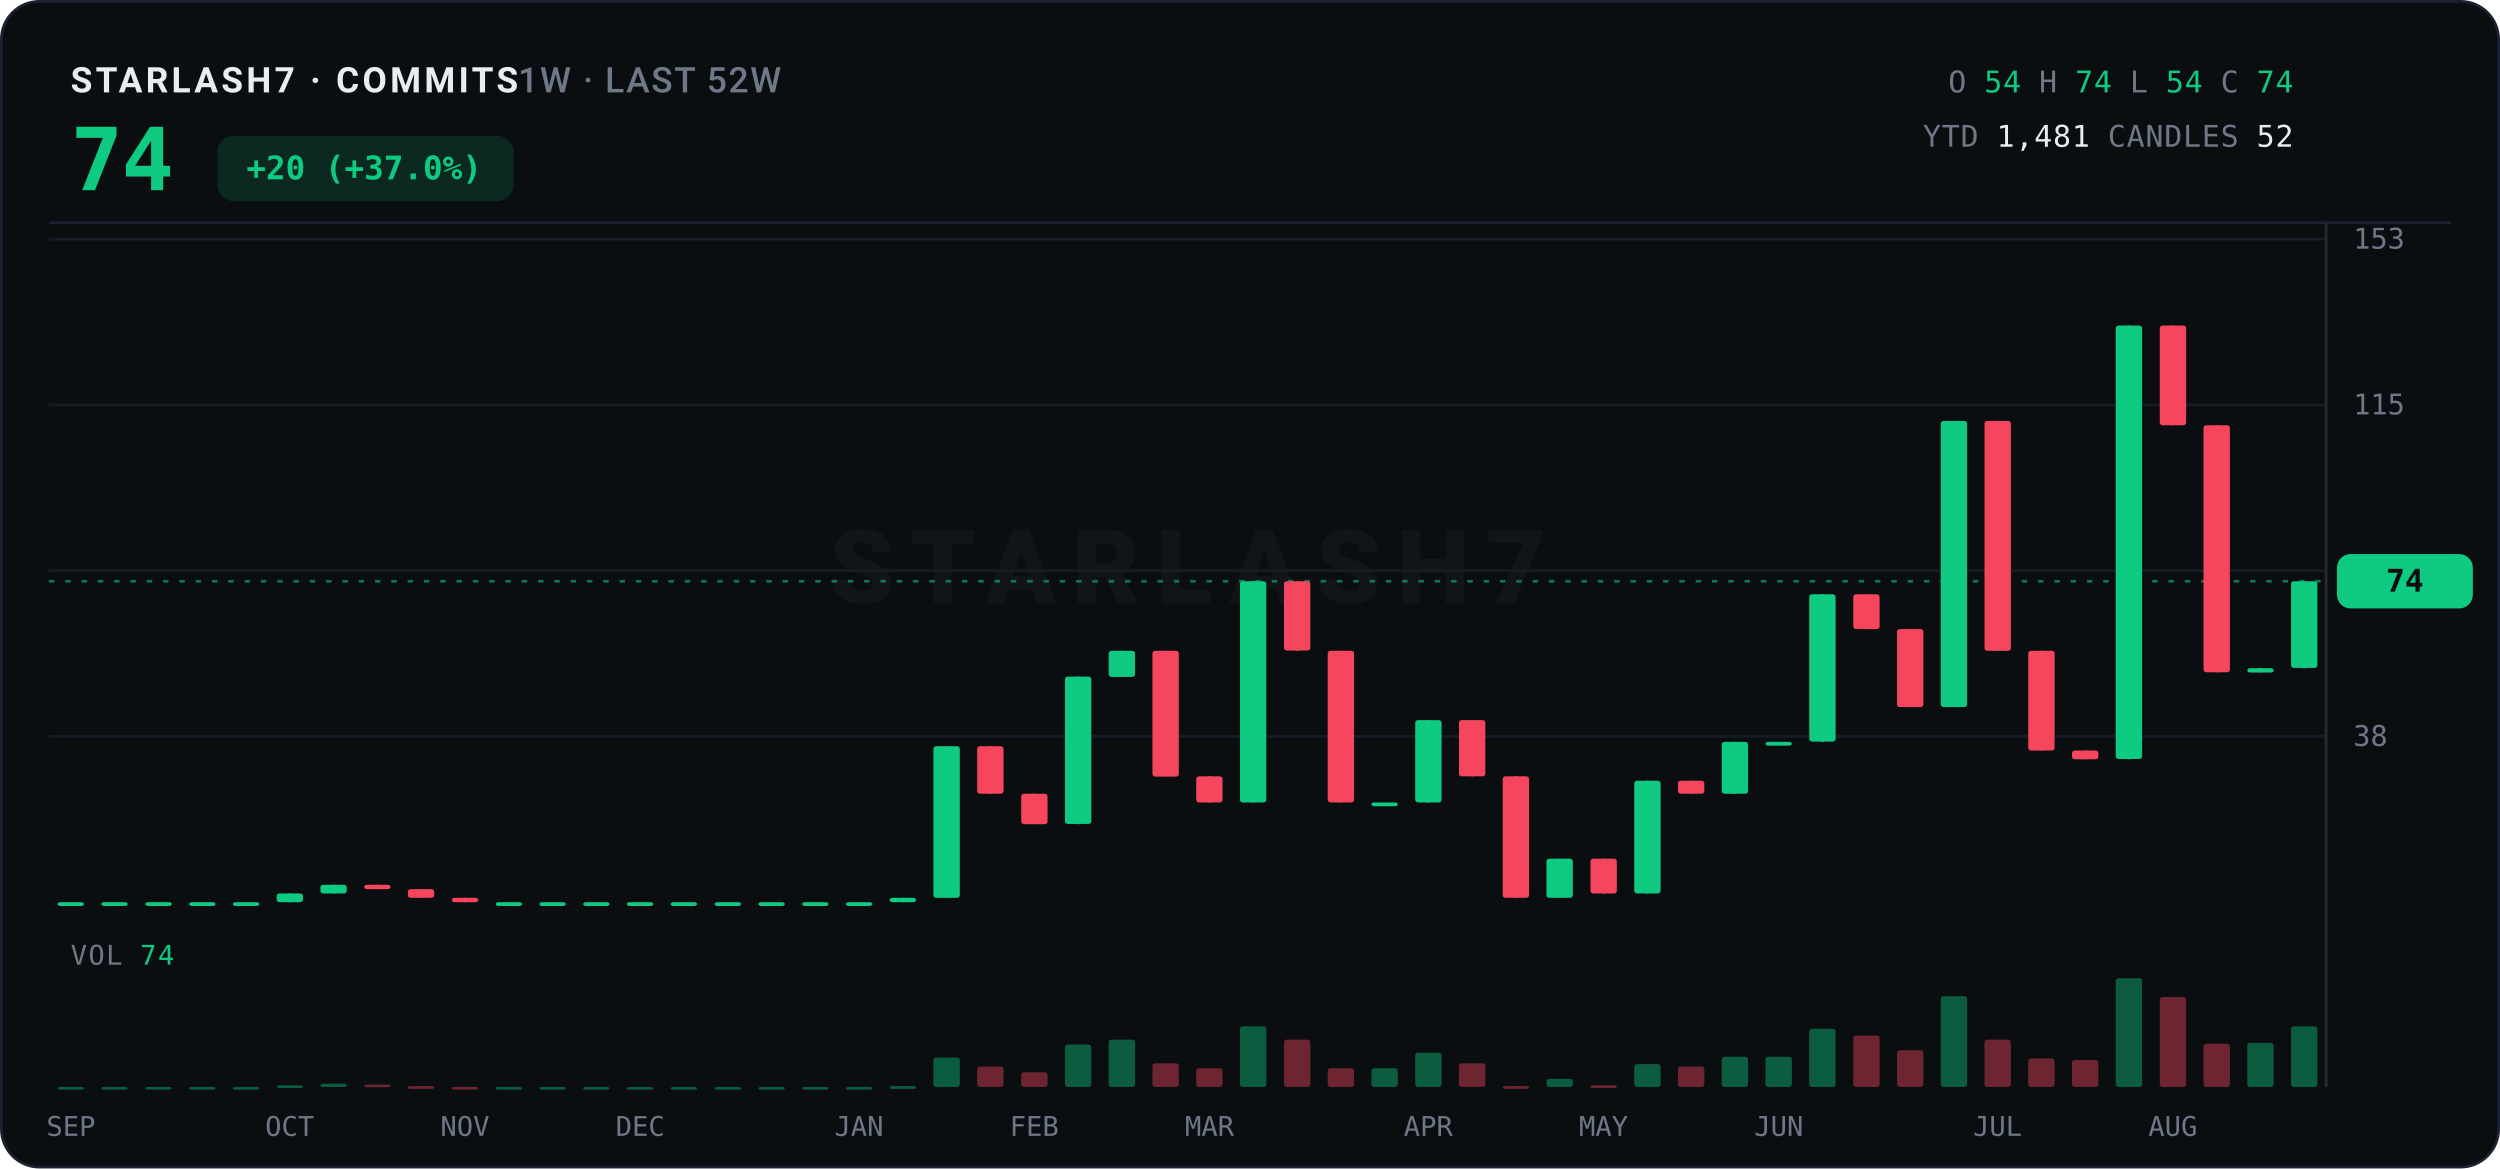
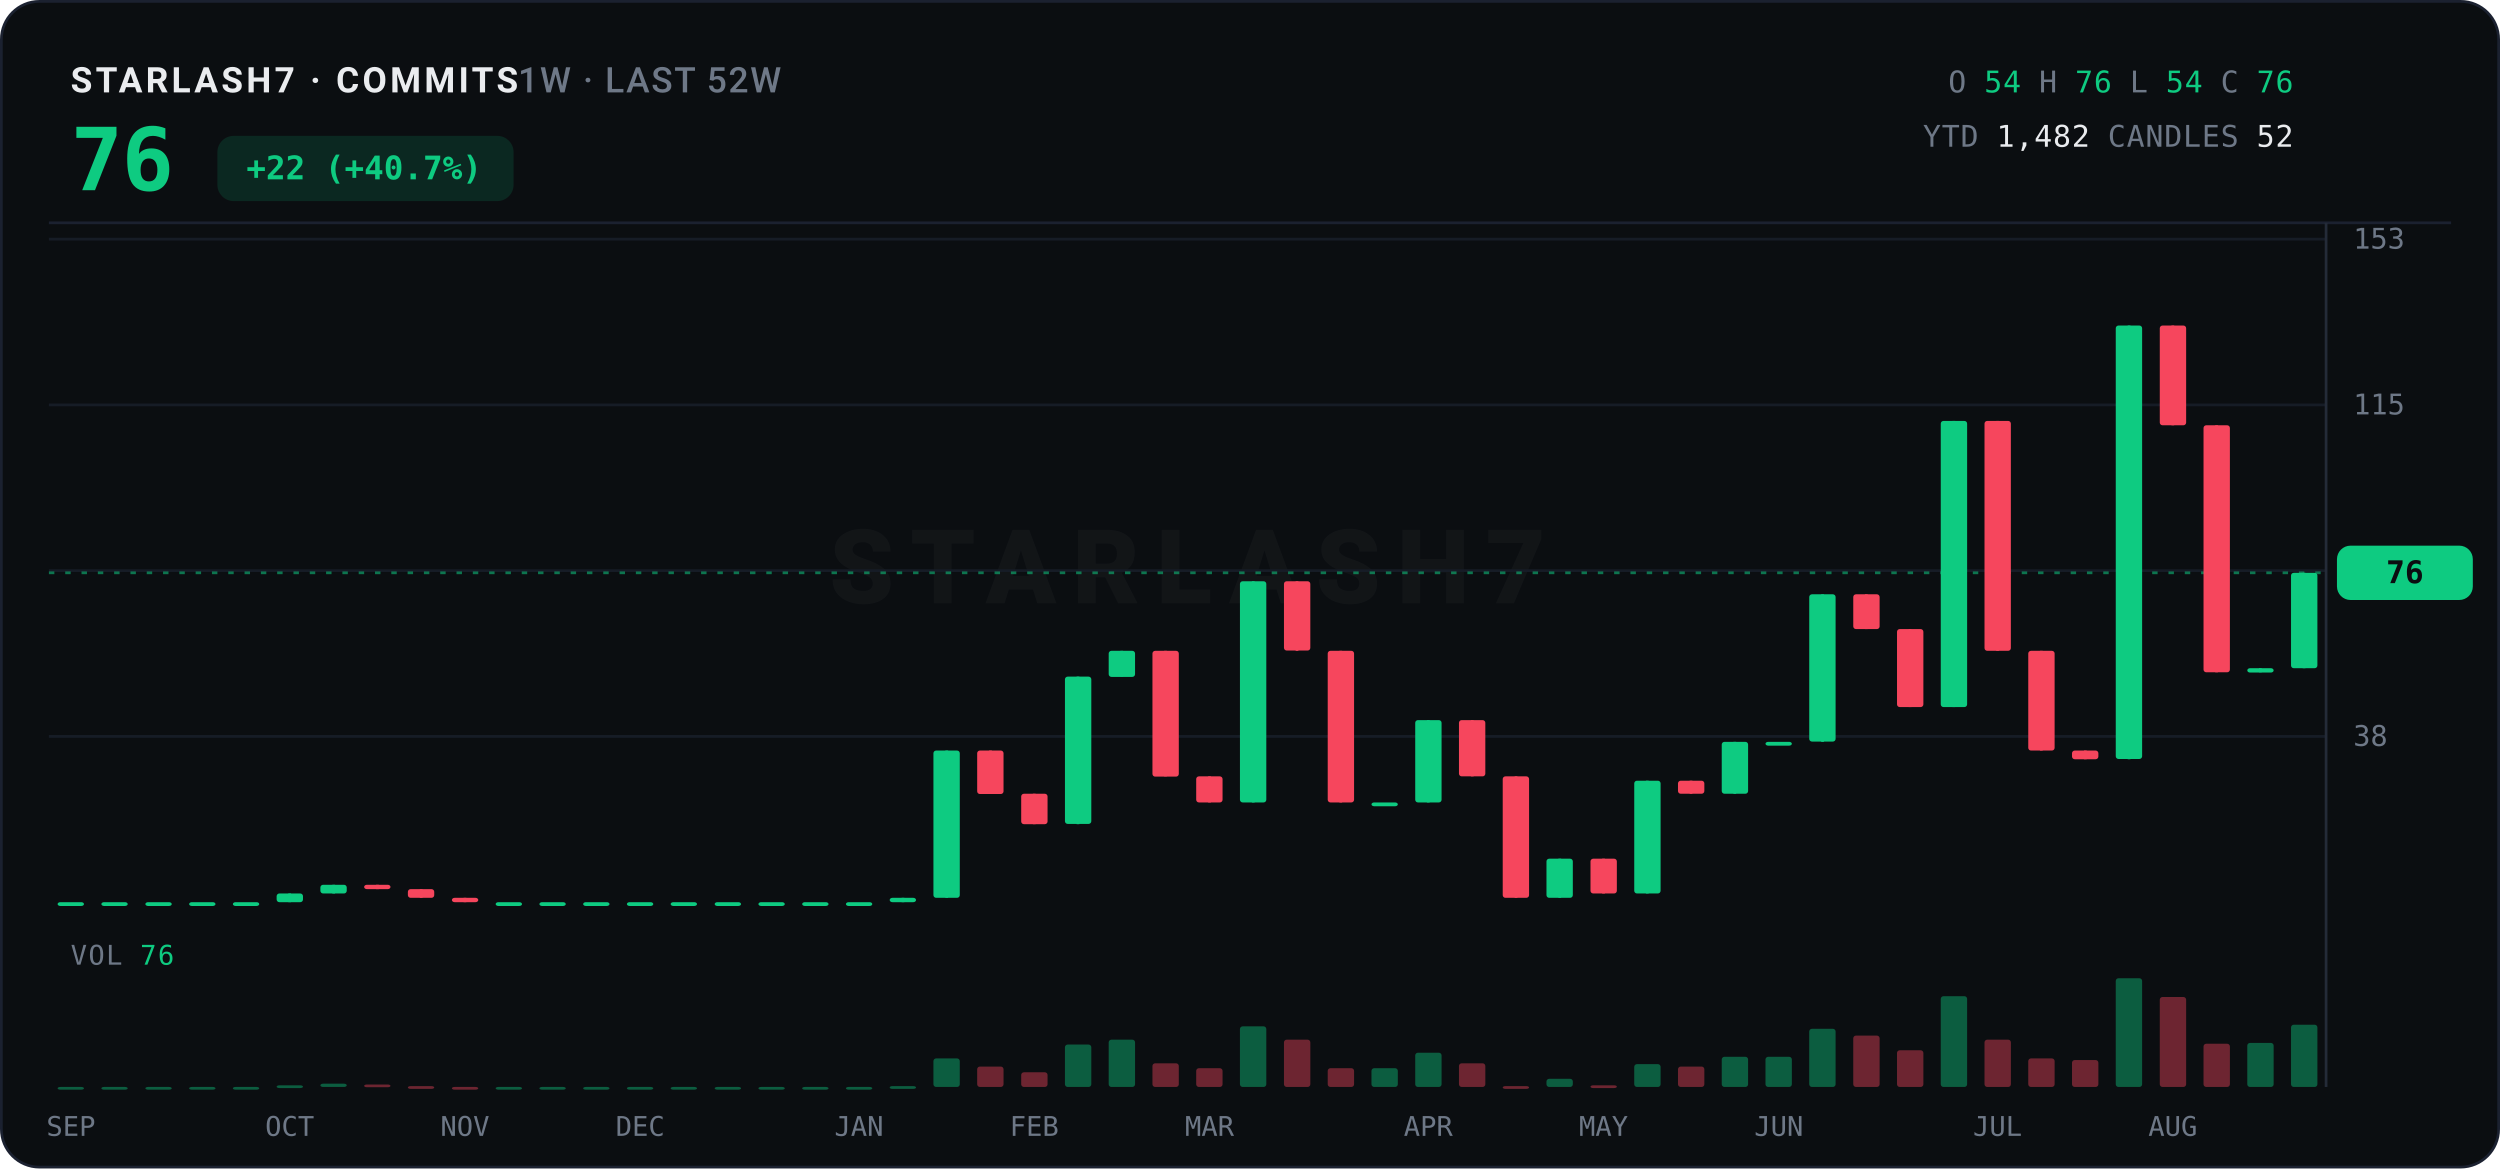
<svg xmlns="http://www.w3.org/2000/svg" width="920" height="430" viewBox="0 0 920 430">
  <rect x="0.5" y="0.5" width="919" height="429" rx="14" fill="#0B0E11" stroke="#1B2130" />
  <text x="26" y="34" font-family="ui-sans-serif,system-ui,-apple-system,'Segoe UI',Roboto,sans-serif" font-size="13" font-weight="700" letter-spacing="1.2" fill="#EAECEF">STARLASH7 · COMMITS<tspan fill="#6E7887" font-weight="500" letter-spacing="0.6">  1W · LAST 52W</tspan>
  </text>
-   <text x="26" y="70" font-family="ui-monospace,'SF Mono',SFMono-Regular,Menlo,Consolas,monospace" font-size="32" font-weight="800" fill="#0ECB81" letter-spacing="-0.5">74</text>
+   <text x="26" y="70" font-family="ui-monospace,'SF Mono',SFMono-Regular,Menlo,Consolas,monospace" font-size="32" font-weight="800" fill="#0ECB81" letter-spacing="-0.5">76</text>
  <rect x="80" y="50" width="109" height="24" rx="6" fill="#0ECB81" opacity="0.14" />
-   <text x="134" y="66" text-anchor="middle" font-family="ui-monospace,'SF Mono',SFMono-Regular,Menlo,Consolas,monospace" font-size="12" font-weight="700" fill="#0ECB81">+20 (+37.0%)</text>
+   <text x="134" y="66" text-anchor="middle" font-family="ui-monospace,'SF Mono',SFMono-Regular,Menlo,Consolas,monospace" font-size="12" font-weight="700" fill="#0ECB81">+22 (+40.7%)</text>
  <text x="844" y="34" text-anchor="end" font-family="ui-monospace,'SF Mono',SFMono-Regular,Menlo,Consolas,monospace" font-size="11" letter-spacing="0.3">
    <tspan fill="#6E7887">O</tspan>
    <tspan fill="#0ECB81">54</tspan>
    <tspan fill="#6E7887">H</tspan>
-     <tspan fill="#0ECB81">74</tspan>
+     <tspan fill="#0ECB81">76</tspan>
    <tspan fill="#6E7887">L</tspan>
    <tspan fill="#0ECB81">54</tspan>
    <tspan fill="#6E7887">C</tspan>
-     <tspan fill="#0ECB81">74</tspan>
+     <tspan fill="#0ECB81">76</tspan>
  </text>
  <text x="844" y="54" text-anchor="end" font-family="ui-monospace,'SF Mono',SFMono-Regular,Menlo,Consolas,monospace" font-size="11" letter-spacing="0.3">
    <tspan fill="#6E7887">YTD</tspan>
-     <tspan fill="#EAECEF">1,481</tspan>
+     <tspan fill="#EAECEF">1,482</tspan>
    <tspan fill="#6E7887">CANDLES</tspan>
    <tspan fill="#EAECEF">52</tspan>
  </text>
  <line x1="18" y1="82" x2="902" y2="82" stroke="#1B2130" stroke-width="1" />
  <text x="437.0" y="222.0" text-anchor="middle" font-family="ui-sans-serif,system-ui,-apple-system,'Segoe UI',Roboto,sans-serif" font-size="38" font-weight="800" letter-spacing="6" fill="#EAECEF" opacity="0.035">STARLASH7</text>
  <line x1="18" y1="271.0" x2="856" y2="271.0" stroke="#161C26" stroke-width="1" />
  <text x="866" y="274.5" font-family="ui-monospace,'SF Mono',SFMono-Regular,Menlo,Consolas,monospace" font-size="10.5" fill="#6E7887">38</text>
  <line x1="18" y1="210.0" x2="856" y2="210.0" stroke="#161C26" stroke-width="1" />
  <text x="866" y="213.5" font-family="ui-monospace,'SF Mono',SFMono-Regular,Menlo,Consolas,monospace" font-size="10.5" fill="#6E7887">76</text>
  <line x1="18" y1="149.0" x2="856" y2="149.0" stroke="#161C26" stroke-width="1" />
  <text x="866" y="152.5" font-family="ui-monospace,'SF Mono',SFMono-Regular,Menlo,Consolas,monospace" font-size="10.5" fill="#6E7887">115</text>
  <line x1="18" y1="88.0" x2="856" y2="88.0" stroke="#161C26" stroke-width="1" />
  <text x="866" y="91.5" font-family="ui-monospace,'SF Mono',SFMono-Regular,Menlo,Consolas,monospace" font-size="10.5" fill="#6E7887">153</text>
  <line x1="856" y1="82" x2="856" y2="400" stroke="#242B38" stroke-width="1" />
-   <line x1="18" y1="213.9" x2="856" y2="213.9" stroke="#0ECB81" stroke-width="1" stroke-dasharray="2 4" opacity="0.55" />
-   <rect x="860" y="203.9" width="50" height="20" rx="5" fill="#0ECB81" />
-   <text x="885.0" y="217.7" text-anchor="middle" font-family="ui-monospace,'SF Mono',SFMono-Regular,Menlo,Consolas,monospace" font-size="11.5" font-weight="800" fill="#0B0E11">74</text>
+   <line x1="18" y1="210.8" x2="856" y2="210.8" stroke="#0ECB81" stroke-width="1" stroke-dasharray="2 4" opacity="0.55" />
+   <rect x="860" y="200.8" width="50" height="20" rx="5" fill="#0ECB81" />
+   <text x="885.0" y="214.6" text-anchor="middle" font-family="ui-monospace,'SF Mono',SFMono-Regular,Menlo,Consolas,monospace" font-size="11.5" font-weight="800" fill="#0B0E11">76</text>
  <line x1="26.1" y1="332.0" x2="26.1" y2="332.0" stroke="#0ECB81" stroke-width="1" />
  <rect x="21.2" y="332.0" width="9.7" height="1.4" rx="1" fill="#0ECB81" />
  <line x1="42.2" y1="332.0" x2="42.2" y2="332.0" stroke="#0ECB81" stroke-width="1" />
  <rect x="37.3" y="332.0" width="9.7" height="1.4" rx="1" fill="#0ECB81" />
  <line x1="58.3" y1="332.0" x2="58.3" y2="332.0" stroke="#0ECB81" stroke-width="1" />
  <rect x="53.5" y="332.0" width="9.7" height="1.4" rx="1" fill="#0ECB81" />
  <line x1="74.4" y1="332.0" x2="74.4" y2="332.0" stroke="#0ECB81" stroke-width="1" />
  <rect x="69.6" y="332.0" width="9.7" height="1.4" rx="1" fill="#0ECB81" />
  <line x1="90.5" y1="332.0" x2="90.5" y2="332.0" stroke="#0ECB81" stroke-width="1" />
  <rect x="85.7" y="332.0" width="9.7" height="1.4" rx="1" fill="#0ECB81" />
  <line x1="106.6" y1="328.8" x2="106.6" y2="332.0" stroke="#0ECB81" stroke-width="1" />
  <rect x="101.8" y="328.8" width="9.7" height="3.2" rx="1" fill="#0ECB81" />
  <line x1="122.8" y1="325.6" x2="122.8" y2="328.8" stroke="#0ECB81" stroke-width="1" />
  <rect x="117.9" y="325.6" width="9.7" height="3.2" rx="1" fill="#0ECB81" />
  <line x1="138.9" y1="325.6" x2="138.9" y2="327.2" stroke="#F6465D" stroke-width="1" />
  <rect x="134.0" y="325.6" width="9.7" height="1.6" rx="1" fill="#F6465D" />
  <line x1="155.0" y1="327.2" x2="155.0" y2="330.4" stroke="#F6465D" stroke-width="1" />
  <rect x="150.1" y="327.2" width="9.7" height="3.2" rx="1" fill="#F6465D" />
  <line x1="171.1" y1="330.4" x2="171.1" y2="332.0" stroke="#F6465D" stroke-width="1" />
  <rect x="166.3" y="330.4" width="9.7" height="1.6" rx="1" fill="#F6465D" />
  <line x1="187.2" y1="332.0" x2="187.2" y2="332.0" stroke="#0ECB81" stroke-width="1" />
  <rect x="182.4" y="332.0" width="9.7" height="1.4" rx="1" fill="#0ECB81" />
  <line x1="203.3" y1="332.0" x2="203.3" y2="332.0" stroke="#0ECB81" stroke-width="1" />
  <rect x="198.5" y="332.0" width="9.7" height="1.4" rx="1" fill="#0ECB81" />
  <line x1="219.4" y1="332.0" x2="219.4" y2="332.0" stroke="#0ECB81" stroke-width="1" />
  <rect x="214.6" y="332.0" width="9.7" height="1.4" rx="1" fill="#0ECB81" />
  <line x1="235.6" y1="332.0" x2="235.6" y2="332.0" stroke="#0ECB81" stroke-width="1" />
  <rect x="230.7" y="332.0" width="9.7" height="1.4" rx="1" fill="#0ECB81" />
  <line x1="251.7" y1="332.0" x2="251.7" y2="332.0" stroke="#0ECB81" stroke-width="1" />
  <rect x="246.8" y="332.0" width="9.7" height="1.4" rx="1" fill="#0ECB81" />
  <line x1="267.8" y1="332.0" x2="267.8" y2="332.0" stroke="#0ECB81" stroke-width="1" />
  <rect x="263.0" y="332.0" width="9.7" height="1.4" rx="1" fill="#0ECB81" />
  <line x1="283.9" y1="332.0" x2="283.9" y2="332.0" stroke="#0ECB81" stroke-width="1" />
  <rect x="279.1" y="332.0" width="9.7" height="1.4" rx="1" fill="#0ECB81" />
  <line x1="300.0" y1="332.0" x2="300.0" y2="332.0" stroke="#0ECB81" stroke-width="1" />
  <rect x="295.2" y="332.0" width="9.7" height="1.4" rx="1" fill="#0ECB81" />
  <line x1="316.1" y1="332.0" x2="316.1" y2="332.0" stroke="#0ECB81" stroke-width="1" />
  <rect x="311.3" y="332.0" width="9.7" height="1.4" rx="1" fill="#0ECB81" />
  <line x1="332.3" y1="330.4" x2="332.3" y2="332.0" stroke="#0ECB81" stroke-width="1" />
  <rect x="327.4" y="330.4" width="9.7" height="1.6" rx="1" fill="#0ECB81" />
-   <line x1="348.4" y1="274.6" x2="348.4" y2="330.4" stroke="#0ECB81" stroke-width="1" />
-   <rect x="343.5" y="274.6" width="9.7" height="55.8" rx="1" fill="#0ECB81" />
-   <line x1="364.5" y1="274.6" x2="364.5" y2="292.1" stroke="#F6465D" stroke-width="1" />
-   <rect x="359.6" y="274.6" width="9.7" height="17.5" rx="1" fill="#F6465D" />
+   <line x1="348.4" y1="276.2" x2="348.4" y2="330.4" stroke="#0ECB81" stroke-width="1" />
+   <rect x="343.5" y="276.2" width="9.7" height="54.2" rx="1" fill="#0ECB81" />
+   <line x1="364.5" y1="276.2" x2="364.5" y2="292.1" stroke="#F6465D" stroke-width="1" />
+   <rect x="359.6" y="276.2" width="9.7" height="16.0" rx="1" fill="#F6465D" />
  <line x1="380.6" y1="292.1" x2="380.6" y2="303.3" stroke="#F6465D" stroke-width="1" />
  <rect x="375.8" y="292.1" width="9.7" height="11.2" rx="1" fill="#F6465D" />
  <line x1="396.7" y1="249.0" x2="396.7" y2="303.3" stroke="#0ECB81" stroke-width="1" />
  <rect x="391.9" y="249.0" width="9.7" height="54.2" rx="1" fill="#0ECB81" />
  <line x1="412.8" y1="239.5" x2="412.8" y2="249.0" stroke="#0ECB81" stroke-width="1" />
  <rect x="408.0" y="239.5" width="9.7" height="9.6" rx="1" fill="#0ECB81" />
  <line x1="428.9" y1="239.5" x2="428.9" y2="285.7" stroke="#F6465D" stroke-width="1" />
  <rect x="424.1" y="239.5" width="9.7" height="46.3" rx="1" fill="#F6465D" />
  <line x1="445.1" y1="285.7" x2="445.1" y2="295.3" stroke="#F6465D" stroke-width="1" />
  <rect x="440.2" y="285.7" width="9.7" height="9.6" rx="1" fill="#F6465D" />
  <line x1="461.2" y1="213.9" x2="461.2" y2="295.3" stroke="#0ECB81" stroke-width="1" />
  <rect x="456.3" y="213.9" width="9.7" height="81.4" rx="1" fill="#0ECB81" />
  <line x1="477.3" y1="213.9" x2="477.3" y2="239.5" stroke="#F6465D" stroke-width="1" />
  <rect x="472.5" y="213.9" width="9.7" height="25.5" rx="1" fill="#F6465D" />
  <line x1="493.4" y1="239.5" x2="493.4" y2="295.3" stroke="#F6465D" stroke-width="1" />
  <rect x="488.6" y="239.5" width="9.7" height="55.8" rx="1" fill="#F6465D" />
  <line x1="509.5" y1="295.3" x2="509.5" y2="295.3" stroke="#0ECB81" stroke-width="1" />
  <rect x="504.7" y="295.3" width="9.7" height="1.4" rx="1" fill="#0ECB81" />
  <line x1="525.6" y1="265.0" x2="525.6" y2="295.3" stroke="#0ECB81" stroke-width="1" />
  <rect x="520.8" y="265.0" width="9.7" height="30.3" rx="1" fill="#0ECB81" />
  <line x1="541.8" y1="265.0" x2="541.8" y2="285.7" stroke="#F6465D" stroke-width="1" />
  <rect x="536.9" y="265.0" width="9.7" height="20.7" rx="1" fill="#F6465D" />
  <line x1="557.9" y1="285.7" x2="557.9" y2="330.4" stroke="#F6465D" stroke-width="1" />
  <rect x="553.0" y="285.7" width="9.7" height="44.7" rx="1" fill="#F6465D" />
  <line x1="574.0" y1="316.0" x2="574.0" y2="330.4" stroke="#0ECB81" stroke-width="1" />
  <rect x="569.1" y="316.0" width="9.7" height="14.4" rx="1" fill="#0ECB81" />
  <line x1="590.1" y1="316.0" x2="590.1" y2="328.8" stroke="#F6465D" stroke-width="1" />
  <rect x="585.3" y="316.0" width="9.7" height="12.8" rx="1" fill="#F6465D" />
  <line x1="606.2" y1="287.3" x2="606.2" y2="328.8" stroke="#0ECB81" stroke-width="1" />
  <rect x="601.4" y="287.3" width="9.7" height="41.5" rx="1" fill="#0ECB81" />
  <line x1="622.3" y1="287.3" x2="622.3" y2="292.1" stroke="#F6465D" stroke-width="1" />
  <rect x="617.5" y="287.3" width="9.7" height="4.8" rx="1" fill="#F6465D" />
  <line x1="638.4" y1="273.0" x2="638.4" y2="292.1" stroke="#0ECB81" stroke-width="1" />
  <rect x="633.6" y="273.0" width="9.7" height="19.1" rx="1" fill="#0ECB81" />
  <line x1="654.6" y1="273.0" x2="654.6" y2="273.0" stroke="#0ECB81" stroke-width="1" />
  <rect x="649.7" y="273.0" width="9.7" height="1.4" rx="1" fill="#0ECB81" />
  <line x1="670.7" y1="218.7" x2="670.7" y2="273.0" stroke="#0ECB81" stroke-width="1" />
  <rect x="665.8" y="218.7" width="9.7" height="54.2" rx="1" fill="#0ECB81" />
  <line x1="686.8" y1="218.7" x2="686.8" y2="231.5" stroke="#F6465D" stroke-width="1" />
  <rect x="682.0" y="218.7" width="9.7" height="12.8" rx="1" fill="#F6465D" />
  <line x1="702.9" y1="231.5" x2="702.9" y2="260.2" stroke="#F6465D" stroke-width="1" />
  <rect x="698.1" y="231.5" width="9.7" height="28.7" rx="1" fill="#F6465D" />
  <line x1="719.0" y1="154.9" x2="719.0" y2="260.2" stroke="#0ECB81" stroke-width="1" />
  <rect x="714.2" y="154.9" width="9.7" height="105.3" rx="1" fill="#0ECB81" />
  <line x1="735.1" y1="154.9" x2="735.1" y2="239.5" stroke="#F6465D" stroke-width="1" />
  <rect x="730.3" y="154.9" width="9.7" height="84.6" rx="1" fill="#F6465D" />
  <line x1="751.2" y1="239.5" x2="751.2" y2="276.2" stroke="#F6465D" stroke-width="1" />
  <rect x="746.4" y="239.5" width="9.7" height="36.7" rx="1" fill="#F6465D" />
  <line x1="767.4" y1="276.2" x2="767.4" y2="279.4" stroke="#F6465D" stroke-width="1" />
  <rect x="762.5" y="276.2" width="9.7" height="3.2" rx="1" fill="#F6465D" />
  <line x1="783.5" y1="119.8" x2="783.5" y2="279.4" stroke="#0ECB81" stroke-width="1" />
  <rect x="778.6" y="119.8" width="9.7" height="159.5" rx="1" fill="#0ECB81" />
  <line x1="799.6" y1="119.8" x2="799.6" y2="156.5" stroke="#F6465D" stroke-width="1" />
  <rect x="794.8" y="119.8" width="9.7" height="36.7" rx="1" fill="#F6465D" />
  <line x1="815.7" y1="156.5" x2="815.7" y2="247.4" stroke="#F6465D" stroke-width="1" />
  <rect x="810.9" y="156.5" width="9.7" height="90.9" rx="1" fill="#F6465D" />
  <line x1="831.8" y1="245.9" x2="831.8" y2="247.4" stroke="#0ECB81" stroke-width="1" />
  <rect x="827.0" y="245.9" width="9.7" height="1.6" rx="1" fill="#0ECB81" />
-   <line x1="847.9" y1="213.9" x2="847.9" y2="245.9" stroke="#0ECB81" stroke-width="1" />
-   <rect x="843.1" y="213.9" width="9.7" height="31.9" rx="1" fill="#0ECB81" />
-   <text x="26" y="355" font-family="ui-monospace,'SF Mono',SFMono-Regular,Menlo,Consolas,monospace" font-size="10" letter-spacing="0.5" fill="#6E7887">VOL <tspan fill="#0ECB81">74</tspan>
+   <line x1="847.9" y1="210.8" x2="847.9" y2="245.9" stroke="#0ECB81" stroke-width="1" />
+   <rect x="843.1" y="210.8" width="9.7" height="35.1" rx="1" fill="#0ECB81" />
+   <text x="26" y="355" font-family="ui-monospace,'SF Mono',SFMono-Regular,Menlo,Consolas,monospace" font-size="10" letter-spacing="0.5" fill="#6E7887">VOL <tspan fill="#0ECB81">76</tspan>
  </text>
  <rect x="21.2" y="400.0" width="9.7" height="1.0" rx="1" fill="#0ECB81" opacity="0.42" />
  <rect x="37.3" y="400.0" width="9.7" height="1.0" rx="1" fill="#0ECB81" opacity="0.42" />
  <rect x="53.5" y="400.0" width="9.7" height="1.0" rx="1" fill="#0ECB81" opacity="0.42" />
  <rect x="69.6" y="400.0" width="9.7" height="1.0" rx="1" fill="#0ECB81" opacity="0.42" />
  <rect x="85.7" y="400.0" width="9.7" height="1.0" rx="1" fill="#0ECB81" opacity="0.42" />
  <rect x="101.8" y="399.4" width="9.7" height="1.0" rx="1" fill="#0ECB81" opacity="0.42" />
  <rect x="117.9" y="398.8" width="9.7" height="1.2" rx="1" fill="#0ECB81" opacity="0.42" />
  <rect x="134.0" y="399.1" width="9.7" height="1.0" rx="1" fill="#F6465D" opacity="0.42" />
  <rect x="150.1" y="399.7" width="9.7" height="1.0" rx="1" fill="#F6465D" opacity="0.42" />
  <rect x="166.3" y="400.0" width="9.7" height="1.0" rx="1" fill="#F6465D" opacity="0.42" />
  <rect x="182.4" y="400.0" width="9.7" height="1.0" rx="1" fill="#0ECB81" opacity="0.42" />
  <rect x="198.5" y="400.0" width="9.7" height="1.0" rx="1" fill="#0ECB81" opacity="0.42" />
  <rect x="214.6" y="400.0" width="9.7" height="1.0" rx="1" fill="#0ECB81" opacity="0.42" />
  <rect x="230.7" y="400.0" width="9.7" height="1.0" rx="1" fill="#0ECB81" opacity="0.42" />
  <rect x="246.8" y="400.0" width="9.7" height="1.0" rx="1" fill="#0ECB81" opacity="0.42" />
  <rect x="263.0" y="400.0" width="9.7" height="1.0" rx="1" fill="#0ECB81" opacity="0.42" />
  <rect x="279.1" y="400.0" width="9.7" height="1.0" rx="1" fill="#0ECB81" opacity="0.42" />
  <rect x="295.2" y="400.0" width="9.7" height="1.0" rx="1" fill="#0ECB81" opacity="0.42" />
  <rect x="311.3" y="400.0" width="9.7" height="1.0" rx="1" fill="#0ECB81" opacity="0.42" />
  <rect x="327.4" y="399.7" width="9.7" height="1.0" rx="1" fill="#0ECB81" opacity="0.42" />
-   <rect x="343.5" y="389.2" width="9.7" height="10.8" rx="1" fill="#0ECB81" opacity="0.42" />
+   <rect x="343.5" y="389.5" width="9.7" height="10.5" rx="1" fill="#0ECB81" opacity="0.42" />
  <rect x="359.6" y="392.5" width="9.7" height="7.5" rx="1" fill="#F6465D" opacity="0.42" />
  <rect x="375.8" y="394.6" width="9.7" height="5.4" rx="1" fill="#F6465D" opacity="0.42" />
  <rect x="391.9" y="384.4" width="9.7" height="15.6" rx="1" fill="#0ECB81" opacity="0.42" />
  <rect x="408.0" y="382.6" width="9.7" height="17.4" rx="1" fill="#0ECB81" opacity="0.42" />
  <rect x="424.1" y="391.3" width="9.7" height="8.7" rx="1" fill="#F6465D" opacity="0.42" />
  <rect x="440.2" y="393.1" width="9.7" height="6.9" rx="1" fill="#F6465D" opacity="0.42" />
  <rect x="456.3" y="377.7" width="9.7" height="22.3" rx="1" fill="#0ECB81" opacity="0.42" />
  <rect x="472.5" y="382.6" width="9.7" height="17.4" rx="1" fill="#F6465D" opacity="0.42" />
  <rect x="488.6" y="393.1" width="9.7" height="6.9" rx="1" fill="#F6465D" opacity="0.42" />
  <rect x="504.7" y="393.1" width="9.7" height="6.9" rx="1" fill="#0ECB81" opacity="0.42" />
  <rect x="520.8" y="387.4" width="9.7" height="12.6" rx="1" fill="#0ECB81" opacity="0.42" />
  <rect x="536.9" y="391.3" width="9.7" height="8.7" rx="1" fill="#F6465D" opacity="0.42" />
  <rect x="553.0" y="399.7" width="9.7" height="1.0" rx="1" fill="#F6465D" opacity="0.42" />
  <rect x="569.1" y="397.0" width="9.7" height="3.0" rx="1" fill="#0ECB81" opacity="0.42" />
  <rect x="585.3" y="399.4" width="9.7" height="1.0" rx="1" fill="#F6465D" opacity="0.42" />
  <rect x="601.4" y="391.6" width="9.7" height="8.4" rx="1" fill="#0ECB81" opacity="0.42" />
  <rect x="617.5" y="392.5" width="9.7" height="7.5" rx="1" fill="#F6465D" opacity="0.42" />
  <rect x="633.6" y="388.9" width="9.7" height="11.1" rx="1" fill="#0ECB81" opacity="0.42" />
  <rect x="649.7" y="388.9" width="9.7" height="11.1" rx="1" fill="#0ECB81" opacity="0.42" />
  <rect x="665.8" y="378.6" width="9.7" height="21.4" rx="1" fill="#0ECB81" opacity="0.42" />
  <rect x="682.0" y="381.1" width="9.7" height="18.9" rx="1" fill="#F6465D" opacity="0.42" />
  <rect x="698.1" y="386.5" width="9.7" height="13.5" rx="1" fill="#F6465D" opacity="0.42" />
  <rect x="714.2" y="366.6" width="9.7" height="33.4" rx="1" fill="#0ECB81" opacity="0.42" />
  <rect x="730.3" y="382.6" width="9.7" height="17.4" rx="1" fill="#F6465D" opacity="0.42" />
  <rect x="746.4" y="389.5" width="9.7" height="10.5" rx="1" fill="#F6465D" opacity="0.42" />
  <rect x="762.5" y="390.1" width="9.7" height="9.9" rx="1" fill="#F6465D" opacity="0.42" />
  <rect x="778.6" y="360.0" width="9.7" height="40.0" rx="1" fill="#0ECB81" opacity="0.42" />
  <rect x="794.8" y="366.9" width="9.7" height="33.1" rx="1" fill="#F6465D" opacity="0.42" />
  <rect x="810.9" y="384.1" width="9.7" height="15.9" rx="1" fill="#F6465D" opacity="0.42" />
  <rect x="827.0" y="383.8" width="9.7" height="16.2" rx="1" fill="#0ECB81" opacity="0.42" />
-   <rect x="843.1" y="377.7" width="9.7" height="22.3" rx="1" fill="#0ECB81" opacity="0.42" />
+   <rect x="843.1" y="377.1" width="9.7" height="22.9" rx="1" fill="#0ECB81" opacity="0.42" />
  <text x="26.1" y="418" text-anchor="middle" font-family="ui-monospace,'SF Mono',SFMono-Regular,Menlo,Consolas,monospace" font-size="10" fill="#6E7887">SEP</text>
  <text x="106.6" y="418" text-anchor="middle" font-family="ui-monospace,'SF Mono',SFMono-Regular,Menlo,Consolas,monospace" font-size="10" fill="#6E7887">OCT</text>
  <text x="171.1" y="418" text-anchor="middle" font-family="ui-monospace,'SF Mono',SFMono-Regular,Menlo,Consolas,monospace" font-size="10" fill="#6E7887">NOV</text>
  <text x="235.6" y="418" text-anchor="middle" font-family="ui-monospace,'SF Mono',SFMono-Regular,Menlo,Consolas,monospace" font-size="10" fill="#6E7887">DEC</text>
  <text x="316.1" y="418" text-anchor="middle" font-family="ui-monospace,'SF Mono',SFMono-Regular,Menlo,Consolas,monospace" font-size="10" fill="#6E7887">JAN</text>
  <text x="380.6" y="418" text-anchor="middle" font-family="ui-monospace,'SF Mono',SFMono-Regular,Menlo,Consolas,monospace" font-size="10" fill="#6E7887">FEB</text>
  <text x="445.1" y="418" text-anchor="middle" font-family="ui-monospace,'SF Mono',SFMono-Regular,Menlo,Consolas,monospace" font-size="10" fill="#6E7887">MAR</text>
  <text x="525.6" y="418" text-anchor="middle" font-family="ui-monospace,'SF Mono',SFMono-Regular,Menlo,Consolas,monospace" font-size="10" fill="#6E7887">APR</text>
  <text x="590.1" y="418" text-anchor="middle" font-family="ui-monospace,'SF Mono',SFMono-Regular,Menlo,Consolas,monospace" font-size="10" fill="#6E7887">MAY</text>
  <text x="654.6" y="418" text-anchor="middle" font-family="ui-monospace,'SF Mono',SFMono-Regular,Menlo,Consolas,monospace" font-size="10" fill="#6E7887">JUN</text>
  <text x="735.1" y="418" text-anchor="middle" font-family="ui-monospace,'SF Mono',SFMono-Regular,Menlo,Consolas,monospace" font-size="10" fill="#6E7887">JUL</text>
  <text x="799.6" y="418" text-anchor="middle" font-family="ui-monospace,'SF Mono',SFMono-Regular,Menlo,Consolas,monospace" font-size="10" fill="#6E7887">AUG</text>
</svg>
